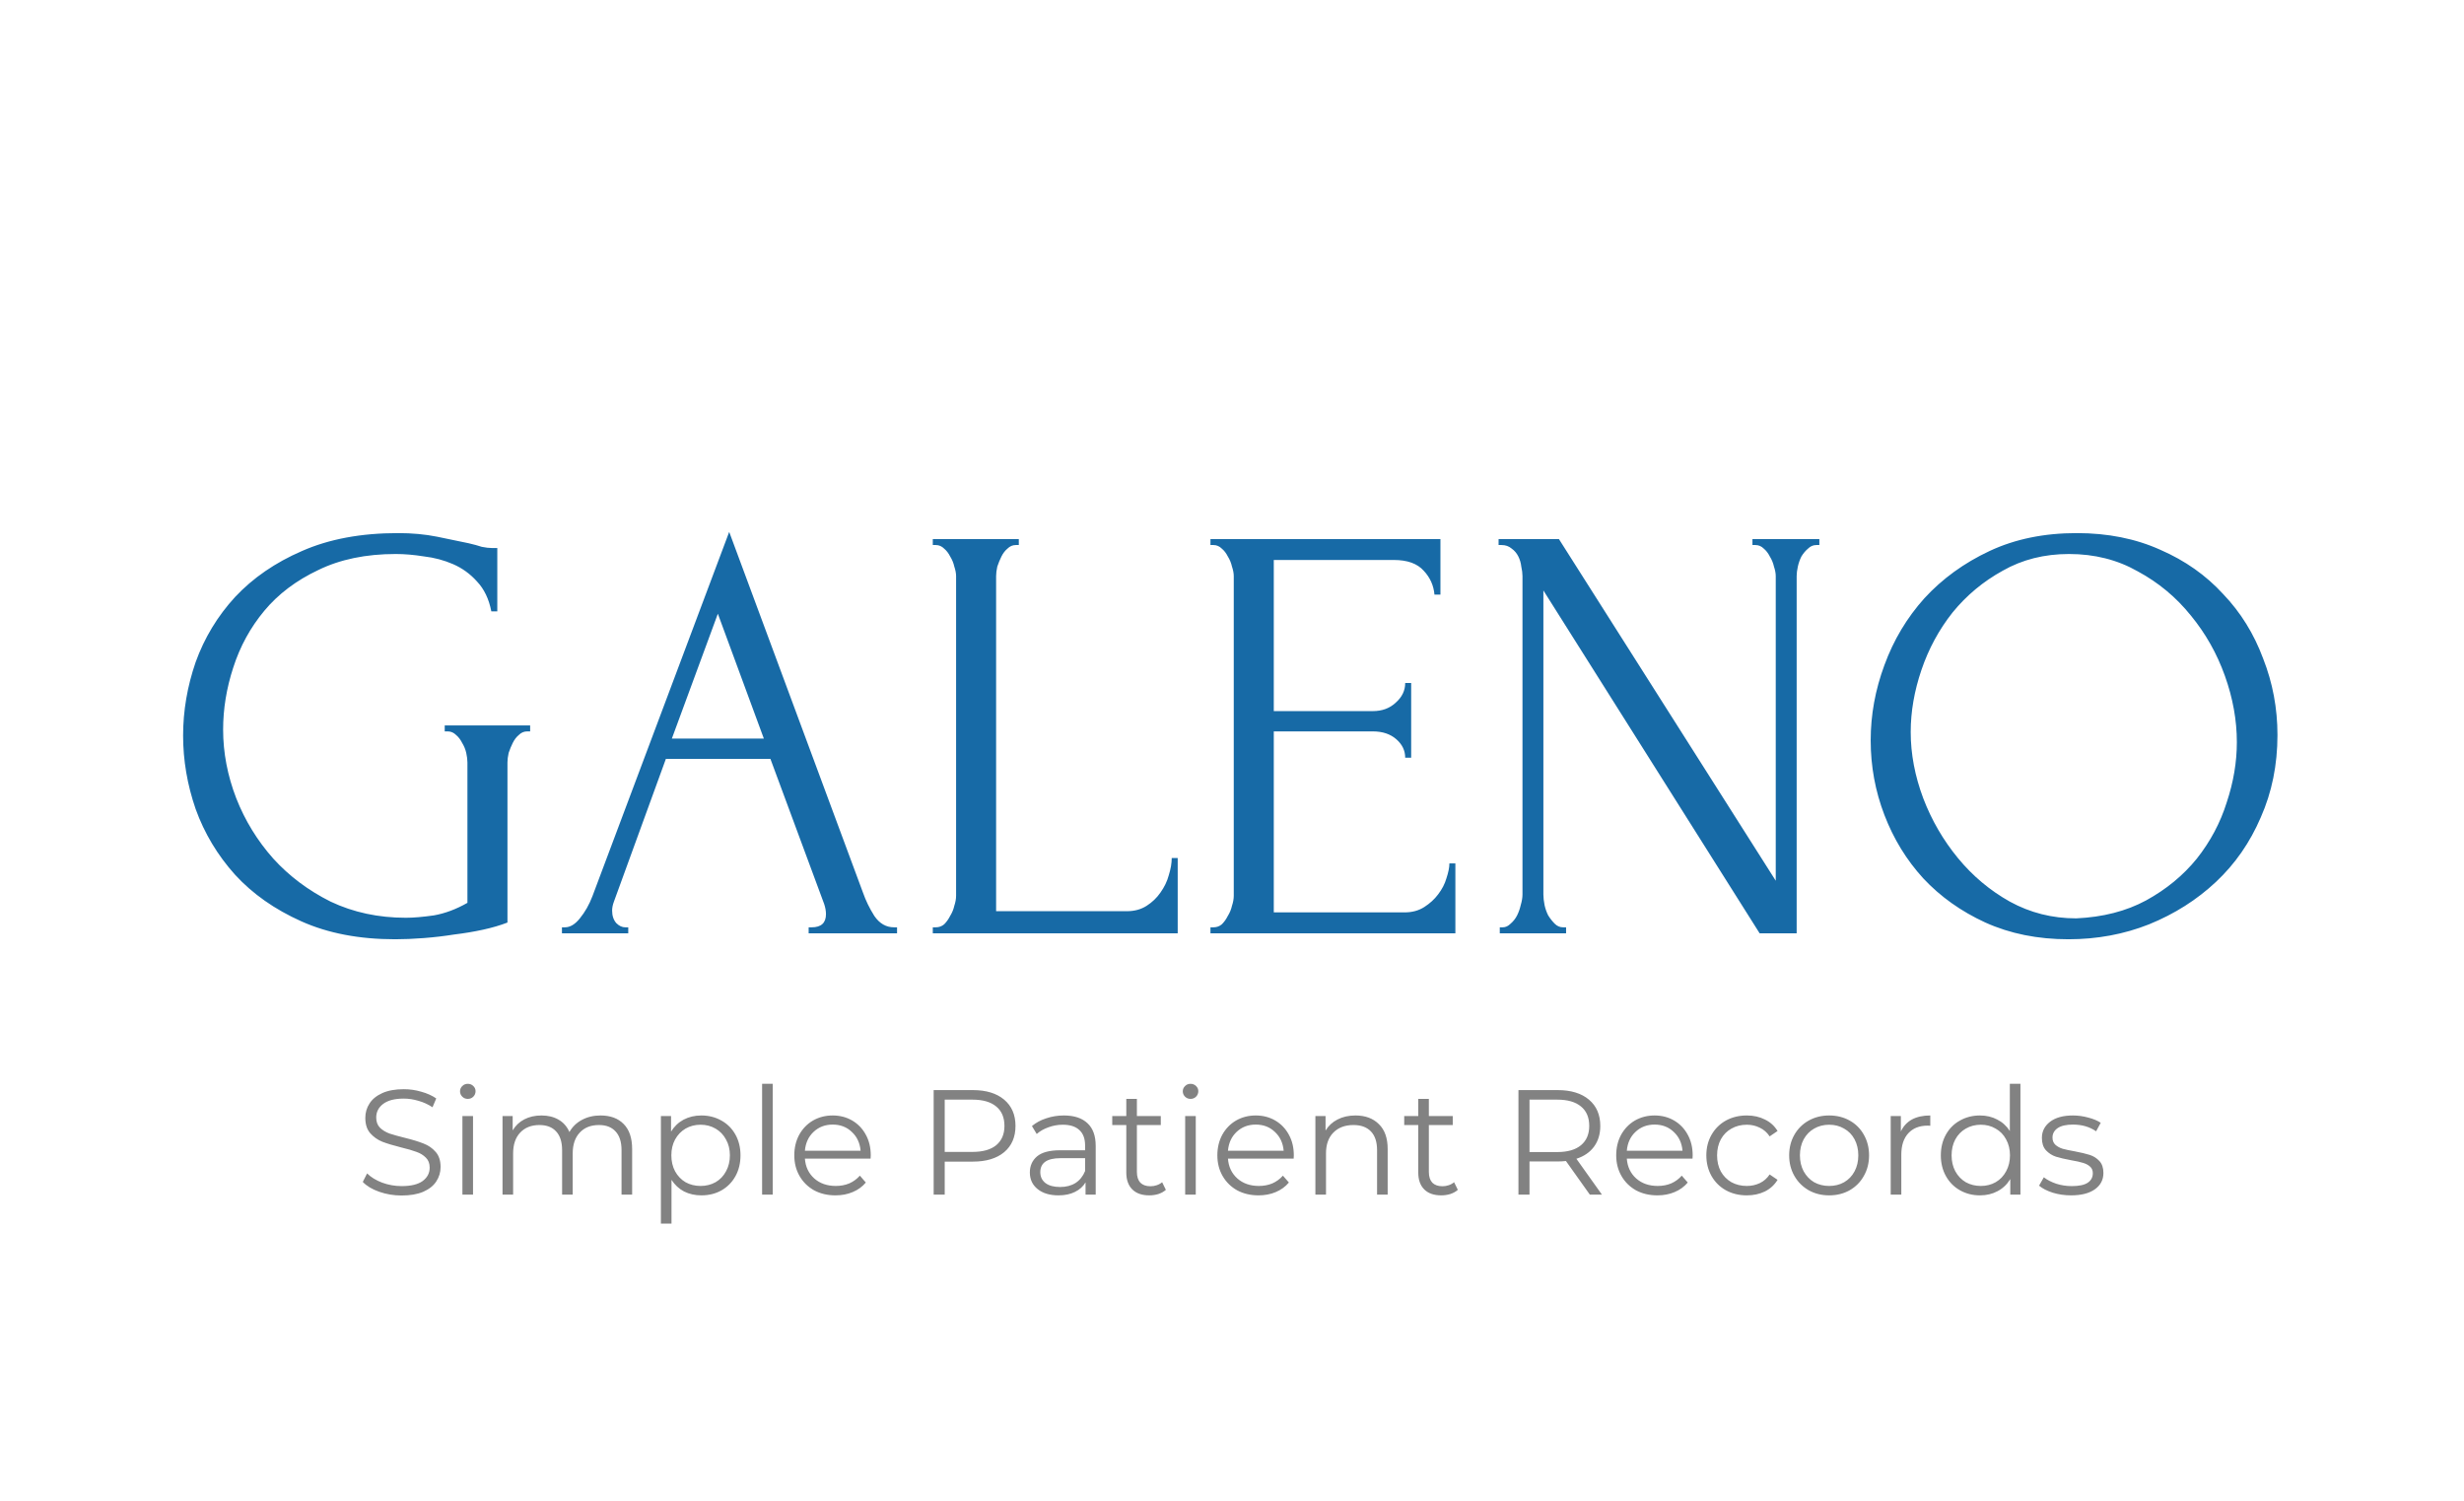
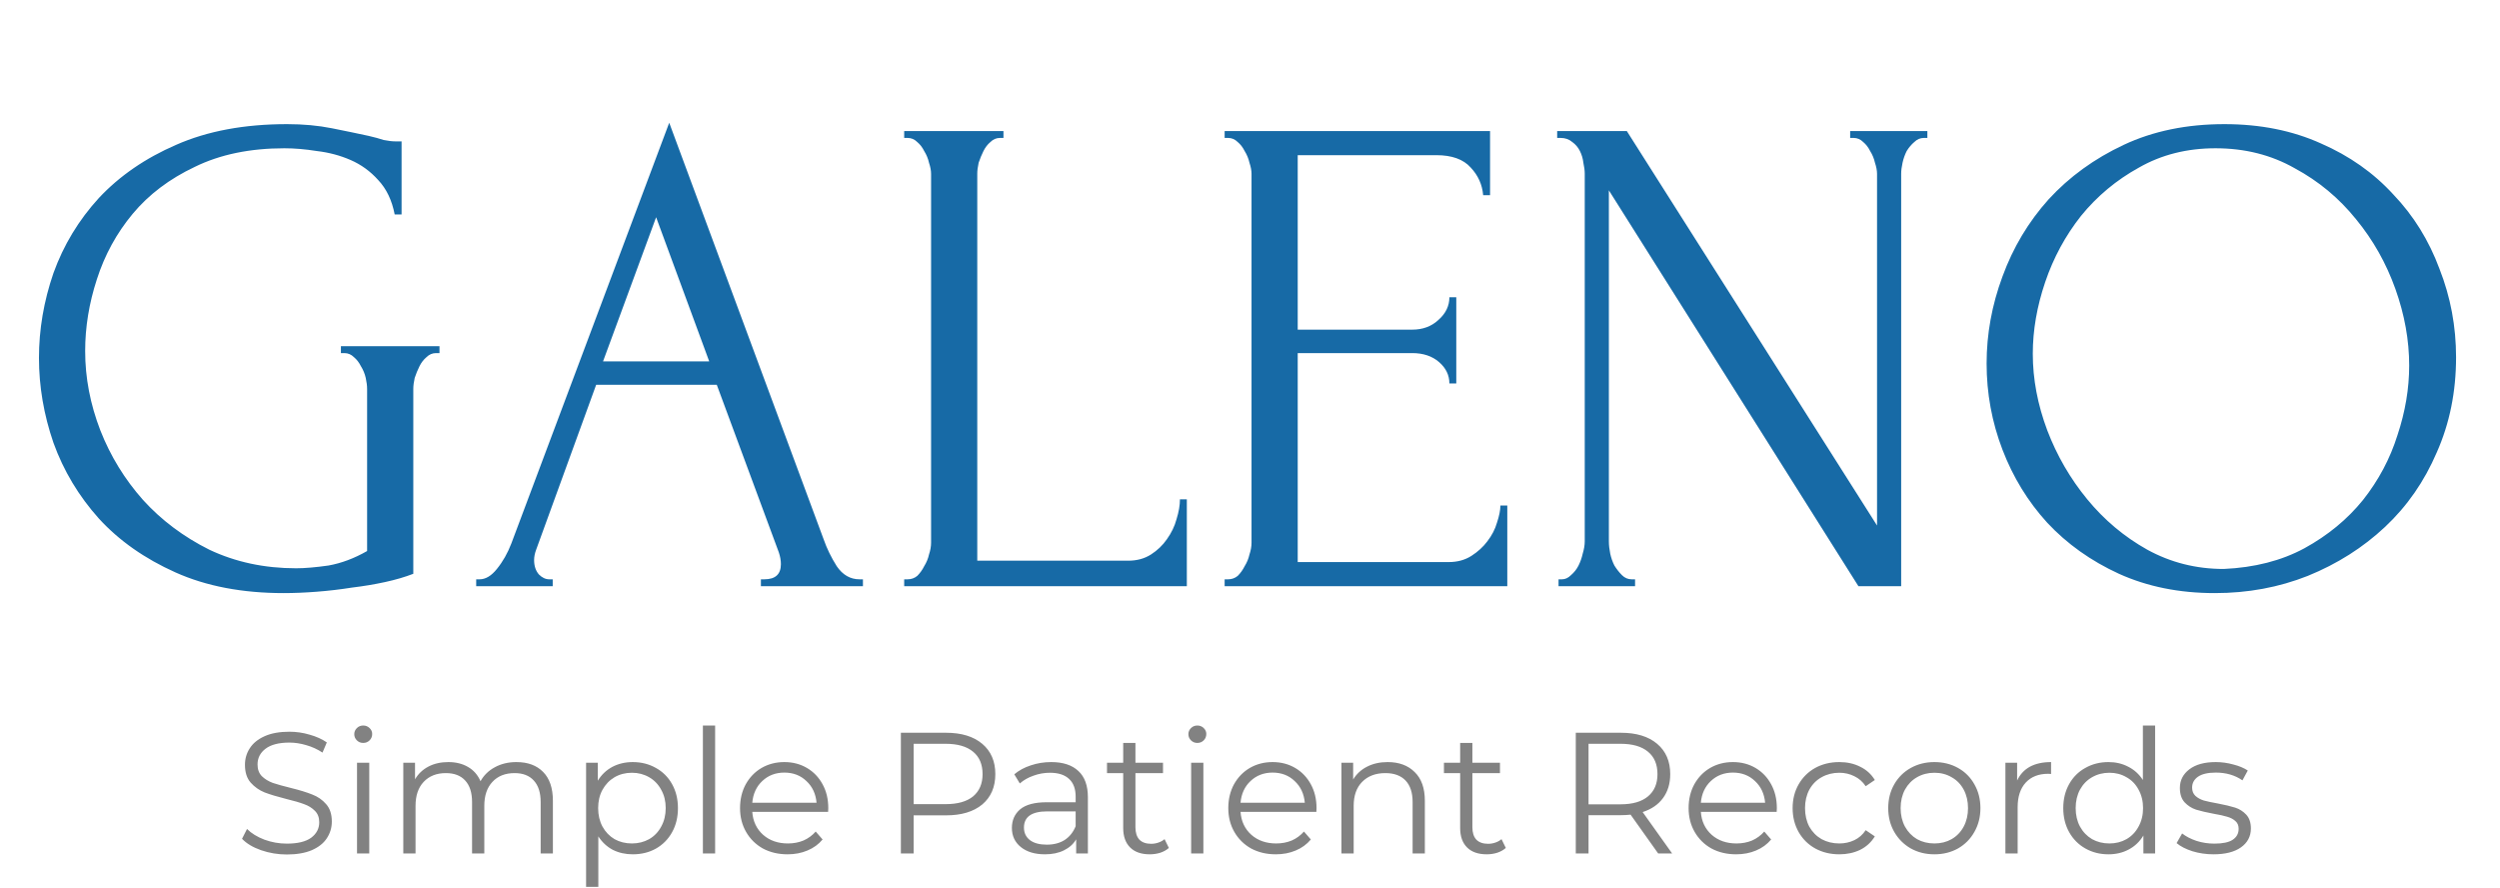
- <svg xmlns="http://www.w3.org/2000/svg" width="330" height="201" viewBox="0 0 330 201" fill="none">
-   <path d="M59.562 97.16H71.002V97.96H70.603C70.176 97.96 69.802 98.12 69.483 98.44C69.162 98.707 68.896 99.053 68.683 99.48C68.469 99.907 68.282 100.36 68.123 100.84C68.016 101.32 67.963 101.747 67.963 102.12L67.963 123.56C67.002 123.933 65.909 124.253 64.683 124.52C63.456 124.787 62.176 125 60.843 125.16C59.509 125.373 58.149 125.533 56.763 125.64C55.376 125.747 54.096 125.8 52.922 125.8C48.123 125.8 43.936 125 40.362 123.4C36.789 121.8 33.829 119.72 31.483 117.16C29.136 114.547 27.376 111.613 26.203 108.36C25.082 105.107 24.523 101.827 24.523 98.52C24.523 95.213 25.082 91.933 26.203 88.68C27.376 85.427 29.136 82.52 31.483 79.96C33.883 77.4 36.869 75.347 40.443 73.8C44.069 72.2 48.362 71.4 53.322 71.4C55.189 71.4 56.922 71.56 58.523 71.88C60.123 72.2 61.536 72.493 62.763 72.76C63.456 72.92 64.043 73.08 64.522 73.24C65.056 73.347 65.509 73.4 65.882 73.4H66.603V81.88H65.802C65.483 80.227 64.843 78.893 63.883 77.88C62.976 76.867 61.909 76.093 60.682 75.56C59.456 75.027 58.149 74.68 56.763 74.52C55.429 74.307 54.176 74.2 53.002 74.2C49.002 74.2 45.536 74.92 42.602 76.36C39.669 77.747 37.269 79.56 35.403 81.8C33.536 84.04 32.149 86.573 31.242 89.4C30.336 92.173 29.883 94.947 29.883 97.72C29.883 100.813 30.469 103.88 31.642 106.92C32.816 109.907 34.469 112.6 36.602 115C38.736 117.347 41.296 119.267 44.282 120.76C47.322 122.2 50.682 122.92 54.362 122.92C55.376 122.92 56.629 122.813 58.123 122.6C59.616 122.333 61.109 121.773 62.602 120.92V102.12C62.602 101.747 62.549 101.32 62.443 100.84C62.336 100.36 62.149 99.907 61.883 99.48C61.669 99.053 61.403 98.707 61.083 98.44C60.763 98.12 60.389 97.96 59.962 97.96H59.562V97.16ZM108.301 124.2H108.701C109.981 124.2 110.621 123.613 110.621 122.44C110.621 122.013 110.541 121.56 110.381 121.08L103.181 101.64H89.181L82.221 120.76C82.061 121.187 81.981 121.587 81.981 121.96C81.981 122.653 82.167 123.213 82.541 123.64C82.914 124.013 83.314 124.2 83.741 124.2H84.141V125H75.261V124.2H75.661C76.354 124.2 77.021 123.8 77.661 123C78.354 122.147 78.914 121.16 79.341 120.04L97.661 71.24L115.581 119.56C115.954 120.627 116.461 121.667 117.101 122.68C117.794 123.693 118.674 124.2 119.741 124.2H120.141V125L108.301 125V124.2ZM89.981 98.92H102.301L96.141 82.2L89.981 98.92ZM124.928 124.2H125.328C125.755 124.2 126.128 124.067 126.448 123.8C126.768 123.48 127.035 123.107 127.248 122.68C127.515 122.253 127.701 121.8 127.808 121.32C127.968 120.84 128.048 120.387 128.048 119.96V77.16C128.048 76.787 127.968 76.36 127.808 75.88C127.701 75.4 127.515 74.947 127.248 74.52C127.035 74.093 126.768 73.747 126.448 73.48C126.128 73.16 125.755 73 125.328 73H124.928V72.2H136.448V73H136.048C135.621 73 135.248 73.16 134.928 73.48C134.608 73.747 134.341 74.093 134.128 74.52C133.915 74.947 133.728 75.4 133.568 75.88C133.461 76.36 133.408 76.787 133.408 77.16V122.04H150.928C151.941 122.04 152.821 121.8 153.568 121.32C154.315 120.84 154.928 120.253 155.408 119.56C155.941 118.813 156.315 118.04 156.528 117.24C156.795 116.387 156.928 115.613 156.928 114.92H157.728V125H124.928V124.2ZM162.116 124.2H162.516C162.942 124.2 163.316 124.067 163.636 123.8C163.956 123.48 164.222 123.107 164.436 122.68C164.702 122.253 164.889 121.8 164.996 121.32C165.156 120.84 165.236 120.387 165.236 119.96V77.16C165.236 76.787 165.156 76.36 164.996 75.88C164.889 75.4 164.702 74.947 164.436 74.52C164.222 74.093 163.956 73.747 163.636 73.48C163.316 73.16 162.942 73 162.516 73H162.116V72.2H192.916V79.64H192.116C192.009 78.413 191.529 77.347 190.676 76.44C189.822 75.48 188.489 75 186.676 75H170.596V95.24H183.876C185.102 95.24 186.116 94.867 186.916 94.12C187.769 93.373 188.196 92.493 188.196 91.48H188.996V101.48H188.196C188.196 100.52 187.796 99.693 186.996 99C186.196 98.307 185.156 97.96 183.876 97.96H170.596V122.2H188.116C189.129 122.2 190.009 121.96 190.756 121.48C191.502 121 192.116 120.44 192.596 119.8C193.129 119.107 193.502 118.387 193.716 117.64C193.982 116.84 194.116 116.173 194.116 115.64H194.916V125H162.116V124.2ZM209.344 124.2H209.744V125H200.864V124.2H201.264C201.637 124.2 201.984 124.04 202.304 123.72C202.677 123.4 202.97 123.027 203.184 122.6C203.397 122.173 203.557 121.72 203.664 121.24C203.824 120.707 203.904 120.227 203.904 119.8V77.16C203.904 76.787 203.85 76.36 203.744 75.88C203.69 75.4 203.557 74.947 203.344 74.52C203.13 74.093 202.837 73.747 202.464 73.48C202.09 73.16 201.637 73 201.104 73H200.704V72.2H208.784L237.824 117.96V77.16C237.824 76.787 237.744 76.36 237.584 75.88C237.477 75.4 237.29 74.947 237.024 74.52C236.81 74.093 236.544 73.747 236.224 73.48C235.904 73.16 235.53 73 235.104 73H234.704V72.2H243.664V73H243.264C242.837 73 242.464 73.16 242.144 73.48C241.824 73.747 241.53 74.093 241.264 74.52C241.05 74.947 240.89 75.4 240.784 75.88C240.677 76.36 240.624 76.787 240.624 77.16V125H235.664L206.704 79.08V119.8C206.704 120.227 206.757 120.707 206.864 121.24C206.97 121.72 207.13 122.173 207.344 122.6C207.61 123.027 207.904 123.4 208.224 123.72C208.544 124.04 208.917 124.2 209.344 124.2ZM278.138 71.4C282.298 71.4 286.031 72.147 289.338 73.64C292.645 75.08 295.445 77.053 297.738 79.56C300.085 82.013 301.871 84.893 303.098 88.2C304.378 91.453 305.018 94.867 305.018 98.44C305.018 102.44 304.271 106.12 302.778 109.48C301.338 112.84 299.338 115.72 296.778 118.12C294.218 120.52 291.231 122.413 287.818 123.8C284.458 125.133 280.858 125.8 277.018 125.8C272.911 125.8 269.205 125.053 265.898 123.56C262.645 122.067 259.871 120.093 257.578 117.64C255.338 115.187 253.605 112.36 252.378 109.16C251.151 105.96 250.538 102.627 250.538 99.16C250.538 95.747 251.151 92.387 252.378 89.08C253.605 85.72 255.391 82.733 257.738 80.12C260.138 77.507 263.045 75.4 266.458 73.8C269.871 72.2 273.765 71.4 278.138 71.4ZM278.058 123C281.631 122.84 284.751 122.04 287.418 120.6C290.138 119.107 292.405 117.24 294.218 115C296.031 112.707 297.365 110.2 298.218 107.48C299.125 104.76 299.578 102.067 299.578 99.4C299.578 96.467 299.045 93.507 297.978 90.52C296.911 87.533 295.391 84.84 293.418 82.44C291.445 79.987 289.071 78.013 286.298 76.52C283.578 74.973 280.511 74.2 277.098 74.2C273.791 74.2 270.831 74.947 268.218 76.44C265.605 77.88 263.365 79.747 261.498 82.04C259.685 84.333 258.298 86.893 257.338 89.72C256.378 92.547 255.898 95.32 255.898 98.04C255.898 100.973 256.458 103.933 257.578 106.92C258.698 109.853 260.245 112.52 262.218 114.92C264.191 117.32 266.511 119.267 269.178 120.76C271.898 122.253 274.858 123 278.058 123Z" fill="#176AA6" />
-   <path d="M53.786 160.12C52.746 160.12 51.746 159.953 50.786 159.62C49.84 159.287 49.106 158.847 48.587 158.3L49.166 157.16C49.673 157.667 50.346 158.08 51.187 158.4C52.026 158.707 52.893 158.86 53.786 158.86C55.04 158.86 55.98 158.633 56.606 158.18C57.233 157.713 57.547 157.113 57.547 156.38C57.547 155.82 57.373 155.373 57.026 155.04C56.693 154.707 56.28 154.453 55.786 154.28C55.293 154.093 54.606 153.893 53.727 153.68C52.673 153.413 51.833 153.16 51.206 152.92C50.58 152.667 50.04 152.287 49.587 151.78C49.147 151.273 48.926 150.587 48.926 149.72C48.926 149.013 49.113 148.373 49.486 147.8C49.86 147.213 50.433 146.747 51.206 146.4C51.98 146.053 52.94 145.88 54.087 145.88C54.886 145.88 55.666 145.993 56.426 146.22C57.2 146.433 57.867 146.733 58.426 147.12L57.926 148.3C57.34 147.913 56.713 147.627 56.047 147.44C55.38 147.24 54.727 147.14 54.087 147.14C52.86 147.14 51.933 147.38 51.306 147.86C50.693 148.327 50.386 148.933 50.386 149.68C50.386 150.24 50.553 150.693 50.886 151.04C51.233 151.373 51.66 151.633 52.166 151.82C52.687 151.993 53.38 152.187 54.246 152.4C55.273 152.653 56.1 152.907 56.727 153.16C57.367 153.4 57.907 153.773 58.346 154.28C58.786 154.773 59.007 155.447 59.007 156.3C59.007 157.007 58.813 157.653 58.426 158.24C58.053 158.813 57.473 159.273 56.687 159.62C55.9 159.953 54.933 160.12 53.786 160.12ZM61.931 149.48H63.351V160H61.931V149.48ZM62.651 147.18C62.358 147.18 62.111 147.08 61.911 146.88C61.711 146.68 61.611 146.44 61.611 146.16C61.611 145.893 61.711 145.66 61.911 145.46C62.111 145.26 62.358 145.16 62.651 145.16C62.944 145.16 63.191 145.26 63.391 145.46C63.591 145.647 63.691 145.873 63.691 146.14C63.691 146.433 63.591 146.68 63.391 146.88C63.191 147.08 62.944 147.18 62.651 147.18ZM80.422 149.4C81.742 149.4 82.776 149.78 83.522 150.54C84.282 151.3 84.662 152.42 84.662 153.9V160H83.242V154.04C83.242 152.947 82.976 152.113 82.442 151.54C81.922 150.967 81.182 150.68 80.222 150.68C79.129 150.68 78.269 151.02 77.642 151.7C77.016 152.367 76.702 153.293 76.702 154.48V160H75.282V154.04C75.282 152.947 75.016 152.113 74.482 151.54C73.962 150.967 73.216 150.68 72.242 150.68C71.162 150.68 70.302 151.02 69.662 151.7C69.036 152.367 68.722 153.293 68.722 154.48V160H67.302V149.48H68.662V151.4C69.036 150.76 69.556 150.267 70.222 149.92C70.889 149.573 71.656 149.4 72.522 149.4C73.402 149.4 74.162 149.587 74.802 149.96C75.456 150.333 75.942 150.887 76.262 151.62C76.649 150.927 77.202 150.387 77.922 150C78.656 149.6 79.489 149.4 80.422 149.4ZM93.933 149.4C94.92 149.4 95.813 149.627 96.613 150.08C97.413 150.52 98.04 151.147 98.493 151.96C98.947 152.773 99.173 153.7 99.173 154.74C99.173 155.793 98.947 156.727 98.493 157.54C98.04 158.353 97.413 158.987 96.613 159.44C95.826 159.88 94.933 160.1 93.933 160.1C93.08 160.1 92.306 159.927 91.613 159.58C90.933 159.22 90.373 158.7 89.933 158.02V163.88H88.513V149.48H89.873V151.56C90.3 150.867 90.86 150.333 91.553 149.96C92.26 149.587 93.053 149.4 93.933 149.4ZM93.833 158.84C94.567 158.84 95.233 158.673 95.833 158.34C96.433 157.993 96.9 157.507 97.233 156.88C97.58 156.253 97.753 155.54 97.753 154.74C97.753 153.94 97.58 153.233 97.233 152.62C96.9 151.993 96.433 151.507 95.833 151.16C95.233 150.813 94.567 150.64 93.833 150.64C93.087 150.64 92.413 150.813 91.813 151.16C91.227 151.507 90.76 151.993 90.413 152.62C90.08 153.233 89.913 153.94 89.913 154.74C89.913 155.54 90.08 156.253 90.413 156.88C90.76 157.507 91.227 157.993 91.813 158.34C92.413 158.673 93.087 158.84 93.833 158.84ZM102.068 145.16H103.488V160H102.068V145.16ZM116.599 155.18H107.799C107.879 156.273 108.299 157.16 109.059 157.84C109.819 158.507 110.779 158.84 111.939 158.84C112.592 158.84 113.192 158.727 113.739 158.5C114.286 158.26 114.759 157.913 115.159 157.46L115.959 158.38C115.492 158.94 114.906 159.367 114.199 159.66C113.506 159.953 112.739 160.1 111.899 160.1C110.819 160.1 109.859 159.873 109.019 159.42C108.192 158.953 107.546 158.313 107.079 157.5C106.612 156.687 106.379 155.767 106.379 154.74C106.379 153.713 106.599 152.793 107.039 151.98C107.492 151.167 108.106 150.533 108.879 150.08C109.666 149.627 110.546 149.4 111.519 149.4C112.492 149.4 113.366 149.627 114.139 150.08C114.912 150.533 115.519 151.167 115.959 151.98C116.399 152.78 116.619 153.7 116.619 154.74L116.599 155.18ZM111.519 150.62C110.506 150.62 109.652 150.947 108.959 151.6C108.279 152.24 107.892 153.08 107.799 154.12H115.259C115.166 153.08 114.772 152.24 114.079 151.6C113.399 150.947 112.546 150.62 111.519 150.62ZM130.284 146C132.07 146 133.47 146.427 134.484 147.28C135.497 148.133 136.004 149.307 136.004 150.8C136.004 152.293 135.497 153.467 134.484 154.32C133.47 155.16 132.07 155.58 130.284 155.58H126.524V160H125.044V146H130.284ZM130.244 154.28C131.63 154.28 132.69 153.98 133.424 153.38C134.157 152.767 134.524 151.907 134.524 150.8C134.524 149.667 134.157 148.8 133.424 148.2C132.69 147.587 131.63 147.28 130.244 147.28H126.524V154.28H130.244ZM142.486 149.4C143.86 149.4 144.913 149.747 145.646 150.44C146.38 151.12 146.746 152.133 146.746 153.48V160H145.386V158.36C145.066 158.907 144.593 159.333 143.966 159.64C143.353 159.947 142.62 160.1 141.766 160.1C140.593 160.1 139.66 159.82 138.966 159.26C138.273 158.7 137.926 157.96 137.926 157.04C137.926 156.147 138.246 155.427 138.886 154.88C139.54 154.333 140.573 154.06 141.986 154.06H145.326V153.42C145.326 152.513 145.073 151.827 144.566 151.36C144.06 150.88 143.32 150.64 142.346 150.64C141.68 150.64 141.04 150.753 140.426 150.98C139.813 151.193 139.286 151.493 138.846 151.88L138.206 150.82C138.74 150.367 139.38 150.02 140.126 149.78C140.873 149.527 141.66 149.4 142.486 149.4ZM141.986 158.98C142.786 158.98 143.473 158.8 144.046 158.44C144.62 158.067 145.046 157.533 145.326 156.84V155.12H142.026C140.226 155.12 139.326 155.747 139.326 157C139.326 157.613 139.56 158.1 140.026 158.46C140.493 158.807 141.146 158.98 141.986 158.98ZM156.143 159.36C155.876 159.6 155.543 159.787 155.143 159.92C154.756 160.04 154.35 160.1 153.923 160.1C152.936 160.1 152.176 159.833 151.643 159.3C151.11 158.767 150.843 158.013 150.843 157.04V150.68H148.963V149.48H150.843V147.18H152.263V149.48H155.463V150.68H152.263V156.96C152.263 157.587 152.416 158.067 152.723 158.4C153.043 158.72 153.496 158.88 154.083 158.88C154.376 158.88 154.656 158.833 154.923 158.74C155.203 158.647 155.443 158.513 155.643 158.34L156.143 159.36ZM158.728 149.48H160.148V160H158.728V149.48ZM159.448 147.18C159.155 147.18 158.908 147.08 158.708 146.88C158.508 146.68 158.408 146.44 158.408 146.16C158.408 145.893 158.508 145.66 158.708 145.46C158.908 145.26 159.155 145.16 159.448 145.16C159.741 145.16 159.988 145.26 160.188 145.46C160.388 145.647 160.488 145.873 160.488 146.14C160.488 146.433 160.388 146.68 160.188 146.88C159.988 147.08 159.741 147.18 159.448 147.18ZM173.259 155.18H164.459C164.539 156.273 164.959 157.16 165.719 157.84C166.479 158.507 167.439 158.84 168.599 158.84C169.252 158.84 169.852 158.727 170.399 158.5C170.946 158.26 171.419 157.913 171.819 157.46L172.619 158.38C172.152 158.94 171.566 159.367 170.859 159.66C170.166 159.953 169.399 160.1 168.559 160.1C167.479 160.1 166.519 159.873 165.679 159.42C164.852 158.953 164.206 158.313 163.739 157.5C163.272 156.687 163.039 155.767 163.039 154.74C163.039 153.713 163.259 152.793 163.699 151.98C164.152 151.167 164.766 150.533 165.539 150.08C166.326 149.627 167.206 149.4 168.179 149.4C169.152 149.4 170.026 149.627 170.799 150.08C171.572 150.533 172.179 151.167 172.619 151.98C173.059 152.78 173.279 153.7 173.279 154.74L173.259 155.18ZM168.179 150.62C167.166 150.62 166.312 150.947 165.619 151.6C164.939 152.24 164.552 153.08 164.459 154.12H171.919C171.826 153.08 171.432 152.24 170.739 151.6C170.059 150.947 169.206 150.62 168.179 150.62ZM181.529 149.4C182.849 149.4 183.896 149.787 184.669 150.56C185.456 151.32 185.849 152.433 185.849 153.9V160H184.429V154.04C184.429 152.947 184.156 152.113 183.609 151.54C183.063 150.967 182.283 150.68 181.269 150.68C180.136 150.68 179.236 151.02 178.569 151.7C177.916 152.367 177.589 153.293 177.589 154.48V160H176.169V149.48H177.529V151.42C177.916 150.78 178.449 150.287 179.129 149.94C179.823 149.58 180.623 149.4 181.529 149.4ZM195.245 159.36C194.978 159.6 194.645 159.787 194.245 159.92C193.858 160.04 193.451 160.1 193.025 160.1C192.038 160.1 191.278 159.833 190.745 159.3C190.211 158.767 189.945 158.013 189.945 157.04V150.68H188.065V149.48H189.945V147.18H191.365V149.48H194.565V150.68H191.365V156.96C191.365 157.587 191.518 158.067 191.825 158.4C192.145 158.72 192.598 158.88 193.185 158.88C193.478 158.88 193.758 158.833 194.025 158.74C194.305 158.647 194.545 158.513 194.745 158.34L195.245 159.36ZM212.924 160L209.724 155.5C209.364 155.54 208.991 155.56 208.604 155.56H204.844V160H203.364V146H208.604C210.391 146 211.791 146.427 212.804 147.28C213.817 148.133 214.324 149.307 214.324 150.8C214.324 151.893 214.044 152.82 213.484 153.58C212.937 154.327 212.151 154.867 211.124 155.2L214.544 160H212.924ZM208.564 154.3C209.951 154.3 211.011 153.993 211.744 153.38C212.477 152.767 212.844 151.907 212.844 150.8C212.844 149.667 212.477 148.8 211.744 148.2C211.011 147.587 209.951 147.28 208.564 147.28H204.844V154.3H208.564ZM226.677 155.18H217.877C217.957 156.273 218.377 157.16 219.137 157.84C219.897 158.507 220.857 158.84 222.017 158.84C222.67 158.84 223.27 158.727 223.817 158.5C224.364 158.26 224.837 157.913 225.237 157.46L226.037 158.38C225.57 158.94 224.984 159.367 224.277 159.66C223.584 159.953 222.817 160.1 221.977 160.1C220.897 160.1 219.937 159.873 219.097 159.42C218.27 158.953 217.624 158.313 217.157 157.5C216.69 156.687 216.457 155.767 216.457 154.74C216.457 153.713 216.677 152.793 217.117 151.98C217.57 151.167 218.184 150.533 218.957 150.08C219.744 149.627 220.624 149.4 221.597 149.4C222.57 149.4 223.444 149.627 224.217 150.08C224.99 150.533 225.597 151.167 226.037 151.98C226.477 152.78 226.697 153.7 226.697 154.74L226.677 155.18ZM221.597 150.62C220.584 150.62 219.73 150.947 219.037 151.6C218.357 152.24 217.97 153.08 217.877 154.12H225.337C225.244 153.08 224.85 152.24 224.157 151.6C223.477 150.947 222.624 150.62 221.597 150.62ZM233.947 160.1C232.907 160.1 231.974 159.873 231.147 159.42C230.334 158.967 229.694 158.333 229.227 157.52C228.761 156.693 228.527 155.767 228.527 154.74C228.527 153.713 228.761 152.793 229.227 151.98C229.694 151.167 230.334 150.533 231.147 150.08C231.974 149.627 232.907 149.4 233.947 149.4C234.854 149.4 235.661 149.58 236.367 149.94C237.087 150.287 237.654 150.8 238.067 151.48L237.007 152.2C236.661 151.68 236.221 151.293 235.687 151.04C235.154 150.773 234.574 150.64 233.947 150.64C233.187 150.64 232.501 150.813 231.887 151.16C231.287 151.493 230.814 151.973 230.467 152.6C230.134 153.227 229.967 153.94 229.967 154.74C229.967 155.553 230.134 156.273 230.467 156.9C230.814 157.513 231.287 157.993 231.887 158.34C232.501 158.673 233.187 158.84 233.947 158.84C234.574 158.84 235.154 158.713 235.687 158.46C236.221 158.207 236.661 157.82 237.007 157.3L238.067 158.02C237.654 158.7 237.087 159.22 236.367 159.58C235.647 159.927 234.841 160.1 233.947 160.1ZM244.981 160.1C243.968 160.1 243.055 159.873 242.241 159.42C241.428 158.953 240.788 158.313 240.321 157.5C239.855 156.687 239.621 155.767 239.621 154.74C239.621 153.713 239.855 152.793 240.321 151.98C240.788 151.167 241.428 150.533 242.241 150.08C243.055 149.627 243.968 149.4 244.981 149.4C245.995 149.4 246.908 149.627 247.721 150.08C248.535 150.533 249.168 151.167 249.621 151.98C250.088 152.793 250.321 153.713 250.321 154.74C250.321 155.767 250.088 156.687 249.621 157.5C249.168 158.313 248.535 158.953 247.721 159.42C246.908 159.873 245.995 160.1 244.981 160.1ZM244.981 158.84C245.728 158.84 246.395 158.673 246.981 158.34C247.581 157.993 248.048 157.507 248.381 156.88C248.715 156.253 248.881 155.54 248.881 154.74C248.881 153.94 248.715 153.227 248.381 152.6C248.048 151.973 247.581 151.493 246.981 151.16C246.395 150.813 245.728 150.64 244.981 150.64C244.235 150.64 243.561 150.813 242.961 151.16C242.375 151.493 241.908 151.973 241.561 152.6C241.228 153.227 241.061 153.94 241.061 154.74C241.061 155.54 241.228 156.253 241.561 156.88C241.908 157.507 242.375 157.993 242.961 158.34C243.561 158.673 244.235 158.84 244.981 158.84ZM254.58 151.54C254.914 150.833 255.407 150.3 256.06 149.94C256.727 149.58 257.547 149.4 258.52 149.4V150.78L258.18 150.76C257.074 150.76 256.207 151.1 255.58 151.78C254.954 152.46 254.64 153.413 254.64 154.64V160H253.22V149.48H254.58V151.54ZM270.594 145.16V160H269.234V157.92C268.807 158.627 268.24 159.167 267.534 159.54C266.84 159.913 266.054 160.1 265.174 160.1C264.187 160.1 263.294 159.873 262.494 159.42C261.694 158.967 261.067 158.333 260.614 157.52C260.16 156.707 259.934 155.78 259.934 154.74C259.934 153.7 260.16 152.773 260.614 151.96C261.067 151.147 261.694 150.52 262.494 150.08C263.294 149.627 264.187 149.4 265.174 149.4C266.027 149.4 266.794 149.58 267.474 149.94C268.167 150.287 268.734 150.8 269.174 151.48V145.16H270.594ZM265.294 158.84C266.027 158.84 266.687 158.673 267.274 158.34C267.874 157.993 268.34 157.507 268.674 156.88C269.02 156.253 269.194 155.54 269.194 154.74C269.194 153.94 269.02 153.227 268.674 152.6C268.34 151.973 267.874 151.493 267.274 151.16C266.687 150.813 266.027 150.64 265.294 150.64C264.547 150.64 263.874 150.813 263.274 151.16C262.687 151.493 262.22 151.973 261.874 152.6C261.54 153.227 261.374 153.94 261.374 154.74C261.374 155.54 261.54 156.253 261.874 156.88C262.22 157.507 262.687 157.993 263.274 158.34C263.874 158.673 264.547 158.84 265.294 158.84ZM277.368 160.1C276.515 160.1 275.695 159.98 274.908 159.74C274.135 159.487 273.528 159.173 273.088 158.8L273.728 157.68C274.168 158.027 274.722 158.313 275.388 158.54C276.055 158.753 276.748 158.86 277.468 158.86C278.428 158.86 279.135 158.713 279.588 158.42C280.055 158.113 280.288 157.687 280.288 157.14C280.288 156.753 280.162 156.453 279.908 156.24C279.655 156.013 279.335 155.847 278.948 155.74C278.562 155.62 278.048 155.507 277.408 155.4C276.555 155.24 275.868 155.08 275.348 154.92C274.828 154.747 274.382 154.46 274.008 154.06C273.648 153.66 273.468 153.107 273.468 152.4C273.468 151.52 273.835 150.8 274.568 150.24C275.302 149.68 276.322 149.4 277.628 149.4C278.308 149.4 278.988 149.493 279.668 149.68C280.348 149.853 280.908 150.087 281.348 150.38L280.728 151.52C279.862 150.92 278.828 150.62 277.628 150.62C276.722 150.62 276.035 150.78 275.568 151.1C275.115 151.42 274.888 151.84 274.888 152.36C274.888 152.76 275.015 153.08 275.268 153.32C275.535 153.56 275.862 153.74 276.248 153.86C276.635 153.967 277.168 154.08 277.848 154.2C278.688 154.36 279.362 154.52 279.868 154.68C280.375 154.84 280.808 155.113 281.168 155.5C281.528 155.887 281.708 156.42 281.708 157.1C281.708 158.02 281.322 158.753 280.548 159.3C279.788 159.833 278.728 160.1 277.368 160.1Z" fill="#828282" />
+ <svg xmlns="http://www.w3.org/2000/svg" width="290" height="103" viewBox="0 0 290 103" fill="none">
+   <path d="M39.562 40.16H51.002V40.96H50.602C50.176 40.96 49.803 41.12 49.483 41.44C49.163 41.707 48.896 42.053 48.682 42.48C48.469 42.907 48.282 43.36 48.123 43.84C48.016 44.32 47.962 44.747 47.962 45.12L47.962 66.56C47.002 66.933 45.909 67.253 44.682 67.52C43.456 67.787 42.176 68 40.843 68.16C39.509 68.373 38.149 68.533 36.763 68.64C35.376 68.747 34.096 68.8 32.922 68.8C28.122 68.8 23.936 68 20.363 66.4C16.789 64.8 13.829 62.72 11.482 60.16C9.136 57.547 7.376 54.613 6.202 51.36C5.082 48.107 4.522 44.827 4.522 41.52C4.522 38.213 5.082 34.933 6.202 31.68C7.376 28.427 9.136 25.52 11.482 22.96C13.883 20.4 16.869 18.347 20.442 16.8C24.069 15.2 28.363 14.4 33.322 14.4C35.189 14.4 36.922 14.56 38.523 14.88C40.123 15.2 41.536 15.493 42.763 15.76C43.456 15.92 44.042 16.08 44.523 16.24C45.056 16.347 45.509 16.4 45.883 16.4H46.602V24.88H45.803C45.483 23.227 44.843 21.893 43.883 20.88C42.976 19.867 41.909 19.093 40.682 18.56C39.456 18.027 38.149 17.68 36.763 17.52C35.429 17.307 34.176 17.2 33.002 17.2C29.003 17.2 25.536 17.92 22.602 19.36C19.669 20.747 17.269 22.56 15.402 24.8C13.536 27.04 12.149 29.573 11.242 32.4C10.336 35.173 9.883 37.947 9.883 40.72C9.883 43.813 10.469 46.88 11.643 49.92C12.816 52.907 14.469 55.6 16.602 58C18.736 60.347 21.296 62.267 24.282 63.76C27.323 65.2 30.683 65.92 34.362 65.92C35.376 65.92 36.629 65.813 38.123 65.6C39.616 65.333 41.109 64.773 42.602 63.92L42.602 45.12C42.602 44.747 42.549 44.32 42.443 43.84C42.336 43.36 42.149 42.907 41.883 42.48C41.669 42.053 41.403 41.707 41.083 41.44C40.763 41.12 40.389 40.96 39.962 40.96H39.562V40.16ZM88.301 67.2H88.701C89.981 67.2 90.621 66.613 90.621 65.44C90.621 65.013 90.541 64.56 90.381 64.08L83.181 44.64H69.181L62.221 63.76C62.061 64.187 61.981 64.587 61.981 64.96C61.981 65.653 62.167 66.213 62.541 66.64C62.914 67.013 63.314 67.2 63.741 67.2H64.141V68H55.261V67.2H55.661C56.354 67.2 57.021 66.8 57.661 66C58.354 65.147 58.914 64.16 59.341 63.04L77.661 14.24L95.581 62.56C95.954 63.627 96.461 64.667 97.101 65.68C97.794 66.693 98.674 67.2 99.741 67.2H100.141V68H88.301V67.2ZM69.981 41.92H82.301L76.141 25.2L69.981 41.92ZM104.928 67.2H105.328C105.755 67.2 106.128 67.067 106.448 66.8C106.768 66.48 107.035 66.107 107.248 65.68C107.515 65.253 107.701 64.8 107.808 64.32C107.968 63.84 108.048 63.387 108.048 62.96V20.16C108.048 19.787 107.968 19.36 107.808 18.88C107.701 18.4 107.515 17.947 107.248 17.52C107.035 17.093 106.768 16.747 106.448 16.48C106.128 16.16 105.755 16 105.328 16H104.928V15.2H116.448V16H116.048C115.621 16 115.248 16.16 114.928 16.48C114.608 16.747 114.341 17.093 114.128 17.52C113.915 17.947 113.728 18.4 113.568 18.88C113.461 19.36 113.408 19.787 113.408 20.16V65.04L130.928 65.04C131.941 65.04 132.821 64.8 133.568 64.32C134.315 63.84 134.928 63.253 135.408 62.56C135.941 61.813 136.315 61.04 136.528 60.24C136.795 59.387 136.928 58.613 136.928 57.92H137.728V68L104.928 68V67.2ZM142.116 67.2H142.516C142.942 67.2 143.316 67.067 143.636 66.8C143.956 66.48 144.222 66.107 144.436 65.68C144.702 65.253 144.889 64.8 144.996 64.32C145.156 63.84 145.236 63.387 145.236 62.96V20.16C145.236 19.787 145.156 19.36 144.996 18.88C144.889 18.4 144.702 17.947 144.436 17.52C144.222 17.093 143.956 16.747 143.636 16.48C143.316 16.16 142.942 16 142.516 16H142.116V15.2L172.916 15.2V22.64H172.116C172.009 21.413 171.529 20.347 170.676 19.44C169.822 18.48 168.489 18 166.676 18H150.596V38.24H163.876C165.102 38.24 166.116 37.867 166.916 37.12C167.769 36.373 168.196 35.493 168.196 34.48H168.996V44.48H168.196C168.196 43.52 167.796 42.693 166.996 42C166.196 41.307 165.156 40.96 163.876 40.96H150.596V65.2H168.116C169.129 65.2 170.009 64.96 170.756 64.48C171.502 64 172.116 63.44 172.596 62.8C173.129 62.107 173.502 61.387 173.716 60.64C173.982 59.84 174.116 59.173 174.116 58.64H174.916V68H142.116V67.2ZM189.344 67.2H189.744V68H180.864V67.2H181.264C181.637 67.2 181.984 67.04 182.304 66.72C182.677 66.4 182.97 66.027 183.184 65.6C183.397 65.173 183.557 64.72 183.664 64.24C183.824 63.707 183.904 63.227 183.904 62.8V20.16C183.904 19.787 183.85 19.36 183.744 18.88C183.69 18.4 183.557 17.947 183.344 17.52C183.13 17.093 182.837 16.747 182.464 16.48C182.09 16.16 181.637 16 181.104 16H180.704V15.2L188.784 15.2L217.824 60.96V20.16C217.824 19.787 217.744 19.36 217.584 18.88C217.477 18.4 217.29 17.947 217.024 17.52C216.81 17.093 216.544 16.747 216.224 16.48C215.904 16.16 215.53 16 215.104 16H214.704V15.2L223.664 15.2V16H223.264C222.837 16 222.464 16.16 222.144 16.48C221.824 16.747 221.53 17.093 221.264 17.52C221.05 17.947 220.89 18.4 220.784 18.88C220.677 19.36 220.624 19.787 220.624 20.16V68H215.664L186.704 22.08V62.8C186.704 63.227 186.757 63.707 186.864 64.24C186.97 64.72 187.13 65.173 187.344 65.6C187.61 66.027 187.904 66.4 188.224 66.72C188.544 67.04 188.917 67.2 189.344 67.2ZM258.138 14.4C262.298 14.4 266.031 15.147 269.338 16.64C272.645 18.08 275.445 20.053 277.738 22.56C280.085 25.013 281.871 27.893 283.098 31.2C284.378 34.453 285.018 37.867 285.018 41.44C285.018 45.44 284.271 49.12 282.778 52.48C281.338 55.84 279.338 58.72 276.778 61.12C274.218 63.52 271.231 65.413 267.818 66.8C264.458 68.133 260.858 68.8 257.018 68.8C252.911 68.8 249.205 68.053 245.898 66.56C242.645 65.067 239.871 63.093 237.578 60.64C235.338 58.187 233.605 55.36 232.378 52.16C231.151 48.96 230.538 45.627 230.538 42.16C230.538 38.747 231.151 35.387 232.378 32.08C233.605 28.72 235.391 25.733 237.738 23.12C240.138 20.507 243.045 18.4 246.458 16.8C249.871 15.2 253.765 14.4 258.138 14.4ZM258.058 66C261.631 65.84 264.751 65.04 267.418 63.6C270.138 62.107 272.405 60.24 274.218 58C276.031 55.707 277.365 53.2 278.218 50.48C279.125 47.76 279.578 45.067 279.578 42.4C279.578 39.467 279.045 36.507 277.978 33.52C276.911 30.533 275.391 27.84 273.418 25.44C271.445 22.987 269.071 21.013 266.298 19.52C263.578 17.973 260.511 17.2 257.098 17.2C253.791 17.2 250.831 17.947 248.218 19.44C245.605 20.88 243.365 22.747 241.498 25.04C239.685 27.333 238.298 29.893 237.338 32.72C236.378 35.547 235.898 38.32 235.898 41.04C235.898 43.973 236.458 46.933 237.578 49.92C238.698 52.853 240.245 55.52 242.218 57.92C244.191 60.32 246.511 62.267 249.178 63.76C251.898 65.253 254.858 66 258.058 66Z" fill="#176AA6" />
+   <path d="M33.286 99.12C32.246 99.12 31.247 98.953 30.287 98.62C29.34 98.287 28.607 97.847 28.087 97.3L28.666 96.16C29.173 96.667 29.846 97.08 30.686 97.4C31.526 97.707 32.393 97.86 33.286 97.86C34.54 97.86 35.48 97.633 36.106 97.18C36.733 96.713 37.047 96.113 37.047 95.38C37.047 94.82 36.873 94.373 36.526 94.04C36.193 93.707 35.78 93.453 35.286 93.28C34.793 93.093 34.106 92.893 33.227 92.68C32.173 92.413 31.333 92.16 30.706 91.92C30.08 91.667 29.54 91.287 29.087 90.78C28.646 90.273 28.427 89.587 28.427 88.72C28.427 88.013 28.613 87.373 28.986 86.8C29.36 86.213 29.933 85.747 30.706 85.4C31.48 85.053 32.44 84.88 33.587 84.88C34.386 84.88 35.166 84.993 35.926 85.22C36.7 85.433 37.367 85.733 37.926 86.12L37.426 87.3C36.84 86.913 36.213 86.627 35.547 86.44C34.88 86.24 34.227 86.14 33.587 86.14C32.36 86.14 31.433 86.38 30.806 86.86C30.193 87.327 29.887 87.933 29.887 88.68C29.887 89.24 30.053 89.693 30.387 90.04C30.733 90.373 31.16 90.633 31.666 90.82C32.187 90.993 32.88 91.187 33.746 91.4C34.773 91.653 35.6 91.907 36.227 92.16C36.867 92.4 37.407 92.773 37.846 93.28C38.286 93.773 38.507 94.447 38.507 95.3C38.507 96.007 38.313 96.653 37.926 97.24C37.553 97.813 36.973 98.273 36.187 98.62C35.4 98.953 34.433 99.12 33.286 99.12ZM41.431 88.48H42.851V99H41.431V88.48ZM42.151 86.18C41.858 86.18 41.611 86.08 41.411 85.88C41.211 85.68 41.111 85.44 41.111 85.16C41.111 84.893 41.211 84.66 41.411 84.46C41.611 84.26 41.858 84.16 42.151 84.16C42.444 84.16 42.691 84.26 42.891 84.46C43.091 84.647 43.191 84.873 43.191 85.14C43.191 85.433 43.091 85.68 42.891 85.88C42.691 86.08 42.444 86.18 42.151 86.18ZM59.922 88.4C61.242 88.4 62.276 88.78 63.022 89.54C63.782 90.3 64.162 91.42 64.162 92.9V99H62.742V93.04C62.742 91.947 62.476 91.113 61.942 90.54C61.422 89.967 60.682 89.68 59.722 89.68C58.629 89.68 57.769 90.02 57.142 90.7C56.516 91.367 56.202 92.293 56.202 93.48V99H54.782V93.04C54.782 91.947 54.516 91.113 53.982 90.54C53.462 89.967 52.716 89.68 51.742 89.68C50.662 89.68 49.802 90.02 49.162 90.7C48.536 91.367 48.222 92.293 48.222 93.48V99H46.802V88.48H48.162V90.4C48.536 89.76 49.056 89.267 49.722 88.92C50.389 88.573 51.156 88.4 52.022 88.4C52.902 88.4 53.662 88.587 54.302 88.96C54.956 89.333 55.442 89.887 55.762 90.62C56.149 89.927 56.702 89.387 57.422 89C58.156 88.6 58.989 88.4 59.922 88.4ZM73.433 88.4C74.42 88.4 75.313 88.627 76.113 89.08C76.913 89.52 77.54 90.147 77.993 90.96C78.447 91.773 78.673 92.7 78.673 93.74C78.673 94.793 78.447 95.727 77.993 96.54C77.54 97.353 76.913 97.987 76.113 98.44C75.326 98.88 74.433 99.1 73.433 99.1C72.58 99.1 71.806 98.927 71.113 98.58C70.433 98.22 69.873 97.7 69.433 97.02V102.88H68.013V88.48H69.373V90.56C69.8 89.867 70.36 89.333 71.053 88.96C71.76 88.587 72.553 88.4 73.433 88.4ZM73.333 97.84C74.067 97.84 74.733 97.673 75.333 97.34C75.933 96.993 76.4 96.507 76.733 95.88C77.08 95.253 77.253 94.54 77.253 93.74C77.253 92.94 77.08 92.233 76.733 91.62C76.4 90.993 75.933 90.507 75.333 90.16C74.733 89.813 74.067 89.64 73.333 89.64C72.587 89.64 71.913 89.813 71.313 90.16C70.727 90.507 70.26 90.993 69.913 91.62C69.58 92.233 69.413 92.94 69.413 93.74C69.413 94.54 69.58 95.253 69.913 95.88C70.26 96.507 70.727 96.993 71.313 97.34C71.913 97.673 72.587 97.84 73.333 97.84ZM81.568 84.16H82.988V99H81.568V84.16ZM96.099 94.18H87.299C87.379 95.273 87.799 96.16 88.559 96.84C89.319 97.507 90.279 97.84 91.439 97.84C92.092 97.84 92.692 97.727 93.239 97.5C93.786 97.26 94.259 96.913 94.659 96.46L95.459 97.38C94.992 97.94 94.406 98.367 93.699 98.66C93.006 98.953 92.239 99.1 91.399 99.1C90.319 99.1 89.359 98.873 88.519 98.42C87.692 97.953 87.046 97.313 86.579 96.5C86.112 95.687 85.879 94.767 85.879 93.74C85.879 92.713 86.099 91.793 86.539 90.98C86.992 90.167 87.606 89.533 88.379 89.08C89.166 88.627 90.046 88.4 91.019 88.4C91.992 88.4 92.866 88.627 93.639 89.08C94.412 89.533 95.019 90.167 95.459 90.98C95.899 91.78 96.119 92.7 96.119 93.74L96.099 94.18ZM91.019 89.62C90.006 89.62 89.152 89.947 88.459 90.6C87.779 91.24 87.392 92.08 87.299 93.12H94.759C94.666 92.08 94.272 91.24 93.579 90.6C92.899 89.947 92.046 89.62 91.019 89.62ZM109.784 85C111.57 85 112.97 85.427 113.984 86.28C114.997 87.133 115.504 88.307 115.504 89.8C115.504 91.293 114.997 92.467 113.984 93.32C112.97 94.16 111.57 94.58 109.784 94.58H106.024V99H104.544V85H109.784ZM109.744 93.28C111.13 93.28 112.19 92.98 112.924 92.38C113.657 91.767 114.024 90.907 114.024 89.8C114.024 88.667 113.657 87.8 112.924 87.2C112.19 86.587 111.13 86.28 109.744 86.28H106.024V93.28H109.744ZM121.986 88.4C123.36 88.4 124.413 88.747 125.146 89.44C125.88 90.12 126.246 91.133 126.246 92.48V99H124.886V97.36C124.566 97.907 124.093 98.333 123.466 98.64C122.853 98.947 122.12 99.1 121.266 99.1C120.093 99.1 119.16 98.82 118.466 98.26C117.773 97.7 117.426 96.96 117.426 96.04C117.426 95.147 117.746 94.427 118.386 93.88C119.04 93.333 120.073 93.06 121.486 93.06H124.826V92.42C124.826 91.513 124.573 90.827 124.066 90.36C123.56 89.88 122.82 89.64 121.846 89.64C121.18 89.64 120.54 89.753 119.926 89.98C119.313 90.193 118.786 90.493 118.346 90.88L117.706 89.82C118.24 89.367 118.88 89.02 119.626 88.78C120.373 88.527 121.16 88.4 121.986 88.4ZM121.486 97.98C122.286 97.98 122.973 97.8 123.546 97.44C124.12 97.067 124.546 96.533 124.826 95.84V94.12H121.526C119.726 94.12 118.826 94.747 118.826 96C118.826 96.613 119.06 97.1 119.526 97.46C119.993 97.807 120.646 97.98 121.486 97.98ZM135.643 98.36C135.376 98.6 135.043 98.787 134.643 98.92C134.256 99.04 133.85 99.1 133.423 99.1C132.436 99.1 131.676 98.833 131.143 98.3C130.61 97.767 130.343 97.013 130.343 96.04V89.68H128.463V88.48H130.343V86.18H131.763V88.48H134.963V89.68H131.763V95.96C131.763 96.587 131.916 97.067 132.223 97.4C132.543 97.72 132.996 97.88 133.583 97.88C133.876 97.88 134.156 97.833 134.423 97.74C134.703 97.647 134.943 97.513 135.143 97.34L135.643 98.36ZM138.228 88.48H139.648V99H138.228V88.48ZM138.948 86.18C138.655 86.18 138.408 86.08 138.208 85.88C138.008 85.68 137.908 85.44 137.908 85.16C137.908 84.893 138.008 84.66 138.208 84.46C138.408 84.26 138.655 84.16 138.948 84.16C139.241 84.16 139.488 84.26 139.688 84.46C139.888 84.647 139.988 84.873 139.988 85.14C139.988 85.433 139.888 85.68 139.688 85.88C139.488 86.08 139.241 86.18 138.948 86.18ZM152.759 94.18H143.959C144.039 95.273 144.459 96.16 145.219 96.84C145.979 97.507 146.939 97.84 148.099 97.84C148.752 97.84 149.352 97.727 149.899 97.5C150.446 97.26 150.919 96.913 151.319 96.46L152.119 97.38C151.652 97.94 151.066 98.367 150.359 98.66C149.666 98.953 148.899 99.1 148.059 99.1C146.979 99.1 146.019 98.873 145.179 98.42C144.352 97.953 143.706 97.313 143.239 96.5C142.772 95.687 142.539 94.767 142.539 93.74C142.539 92.713 142.759 91.793 143.199 90.98C143.652 90.167 144.266 89.533 145.039 89.08C145.826 88.627 146.706 88.4 147.679 88.4C148.652 88.4 149.526 88.627 150.299 89.08C151.072 89.533 151.679 90.167 152.119 90.98C152.559 91.78 152.779 92.7 152.779 93.74L152.759 94.18ZM147.679 89.62C146.666 89.62 145.812 89.947 145.119 90.6C144.439 91.24 144.052 92.08 143.959 93.12H151.419C151.326 92.08 150.932 91.24 150.239 90.6C149.559 89.947 148.706 89.62 147.679 89.62ZM161.029 88.4C162.349 88.4 163.396 88.787 164.169 89.56C164.956 90.32 165.349 91.433 165.349 92.9V99H163.929V93.04C163.929 91.947 163.656 91.113 163.109 90.54C162.563 89.967 161.783 89.68 160.769 89.68C159.636 89.68 158.736 90.02 158.069 90.7C157.416 91.367 157.089 92.293 157.089 93.48V99H155.669V88.48H157.029V90.42C157.416 89.78 157.949 89.287 158.629 88.94C159.323 88.58 160.123 88.4 161.029 88.4ZM174.745 98.36C174.478 98.6 174.145 98.787 173.745 98.92C173.358 99.04 172.951 99.1 172.525 99.1C171.538 99.1 170.778 98.833 170.245 98.3C169.711 97.767 169.445 97.013 169.445 96.04V89.68H167.565V88.48H169.445V86.18H170.865V88.48H174.065V89.68H170.865V95.96C170.865 96.587 171.018 97.067 171.325 97.4C171.645 97.72 172.098 97.88 172.685 97.88C172.978 97.88 173.258 97.833 173.525 97.74C173.805 97.647 174.045 97.513 174.245 97.34L174.745 98.36ZM192.424 99L189.224 94.5C188.864 94.54 188.491 94.56 188.104 94.56H184.344V99H182.864V85H188.104C189.891 85 191.291 85.427 192.304 86.28C193.317 87.133 193.824 88.307 193.824 89.8C193.824 90.893 193.544 91.82 192.984 92.58C192.437 93.327 191.651 93.867 190.624 94.2L194.044 99H192.424ZM188.064 93.3C189.451 93.3 190.511 92.993 191.244 92.38C191.977 91.767 192.344 90.907 192.344 89.8C192.344 88.667 191.977 87.8 191.244 87.2C190.511 86.587 189.451 86.28 188.064 86.28H184.344V93.3H188.064ZM206.177 94.18H197.377C197.457 95.273 197.877 96.16 198.637 96.84C199.397 97.507 200.357 97.84 201.517 97.84C202.17 97.84 202.77 97.727 203.317 97.5C203.864 97.26 204.337 96.913 204.737 96.46L205.537 97.38C205.07 97.94 204.484 98.367 203.777 98.66C203.084 98.953 202.317 99.1 201.477 99.1C200.397 99.1 199.437 98.873 198.597 98.42C197.77 97.953 197.124 97.313 196.657 96.5C196.19 95.687 195.957 94.767 195.957 93.74C195.957 92.713 196.177 91.793 196.617 90.98C197.07 90.167 197.684 89.533 198.457 89.08C199.244 88.627 200.124 88.4 201.097 88.4C202.07 88.4 202.944 88.627 203.717 89.08C204.49 89.533 205.097 90.167 205.537 90.98C205.977 91.78 206.197 92.7 206.197 93.74L206.177 94.18ZM201.097 89.62C200.084 89.62 199.23 89.947 198.537 90.6C197.857 91.24 197.47 92.08 197.377 93.12H204.837C204.744 92.08 204.35 91.24 203.657 90.6C202.977 89.947 202.124 89.62 201.097 89.62ZM213.447 99.1C212.407 99.1 211.474 98.873 210.647 98.42C209.834 97.967 209.194 97.333 208.727 96.52C208.261 95.693 208.027 94.767 208.027 93.74C208.027 92.713 208.261 91.793 208.727 90.98C209.194 90.167 209.834 89.533 210.647 89.08C211.474 88.627 212.407 88.4 213.447 88.4C214.354 88.4 215.161 88.58 215.867 88.94C216.587 89.287 217.154 89.8 217.567 90.48L216.507 91.2C216.161 90.68 215.721 90.293 215.187 90.04C214.654 89.773 214.074 89.64 213.447 89.64C212.687 89.64 212.001 89.813 211.387 90.16C210.787 90.493 210.314 90.973 209.967 91.6C209.634 92.227 209.467 92.94 209.467 93.74C209.467 94.553 209.634 95.273 209.967 95.9C210.314 96.513 210.787 96.993 211.387 97.34C212.001 97.673 212.687 97.84 213.447 97.84C214.074 97.84 214.654 97.713 215.187 97.46C215.721 97.207 216.161 96.82 216.507 96.3L217.567 97.02C217.154 97.7 216.587 98.22 215.867 98.58C215.147 98.927 214.341 99.1 213.447 99.1ZM224.481 99.1C223.468 99.1 222.555 98.873 221.741 98.42C220.928 97.953 220.288 97.313 219.821 96.5C219.355 95.687 219.121 94.767 219.121 93.74C219.121 92.713 219.355 91.793 219.821 90.98C220.288 90.167 220.928 89.533 221.741 89.08C222.555 88.627 223.468 88.4 224.481 88.4C225.495 88.4 226.408 88.627 227.221 89.08C228.035 89.533 228.668 90.167 229.121 90.98C229.588 91.793 229.821 92.713 229.821 93.74C229.821 94.767 229.588 95.687 229.121 96.5C228.668 97.313 228.035 97.953 227.221 98.42C226.408 98.873 225.495 99.1 224.481 99.1ZM224.481 97.84C225.228 97.84 225.895 97.673 226.481 97.34C227.081 96.993 227.548 96.507 227.881 95.88C228.215 95.253 228.381 94.54 228.381 93.74C228.381 92.94 228.215 92.227 227.881 91.6C227.548 90.973 227.081 90.493 226.481 90.16C225.895 89.813 225.228 89.64 224.481 89.64C223.735 89.64 223.061 89.813 222.461 90.16C221.875 90.493 221.408 90.973 221.061 91.6C220.728 92.227 220.561 92.94 220.561 93.74C220.561 94.54 220.728 95.253 221.061 95.88C221.408 96.507 221.875 96.993 222.461 97.34C223.061 97.673 223.735 97.84 224.481 97.84ZM234.08 90.54C234.414 89.833 234.907 89.3 235.56 88.94C236.227 88.58 237.047 88.4 238.02 88.4V89.78L237.68 89.76C236.574 89.76 235.707 90.1 235.08 90.78C234.454 91.46 234.14 92.413 234.14 93.64V99H232.72V88.48H234.08V90.54ZM250.094 84.16V99H248.734V96.92C248.307 97.627 247.74 98.167 247.034 98.54C246.34 98.913 245.554 99.1 244.674 99.1C243.687 99.1 242.794 98.873 241.994 98.42C241.194 97.967 240.567 97.333 240.114 96.52C239.66 95.707 239.434 94.78 239.434 93.74C239.434 92.7 239.66 91.773 240.114 90.96C240.567 90.147 241.194 89.52 241.994 89.08C242.794 88.627 243.687 88.4 244.674 88.4C245.527 88.4 246.294 88.58 246.974 88.94C247.667 89.287 248.234 89.8 248.674 90.48V84.16H250.094ZM244.794 97.84C245.527 97.84 246.187 97.673 246.774 97.34C247.374 96.993 247.84 96.507 248.174 95.88C248.52 95.253 248.694 94.54 248.694 93.74C248.694 92.94 248.52 92.227 248.174 91.6C247.84 90.973 247.374 90.493 246.774 90.16C246.187 89.813 245.527 89.64 244.794 89.64C244.047 89.64 243.374 89.813 242.774 90.16C242.187 90.493 241.72 90.973 241.374 91.6C241.04 92.227 240.874 92.94 240.874 93.74C240.874 94.54 241.04 95.253 241.374 95.88C241.72 96.507 242.187 96.993 242.774 97.34C243.374 97.673 244.047 97.84 244.794 97.84ZM256.868 99.1C256.015 99.1 255.195 98.98 254.408 98.74C253.635 98.487 253.028 98.173 252.588 97.8L253.228 96.68C253.668 97.027 254.222 97.313 254.888 97.54C255.555 97.753 256.248 97.86 256.968 97.86C257.928 97.86 258.635 97.713 259.088 97.42C259.555 97.113 259.788 96.687 259.788 96.14C259.788 95.753 259.662 95.453 259.408 95.24C259.155 95.013 258.835 94.847 258.448 94.74C258.062 94.62 257.548 94.507 256.908 94.4C256.055 94.24 255.368 94.08 254.848 93.92C254.328 93.747 253.882 93.46 253.508 93.06C253.148 92.66 252.968 92.107 252.968 91.4C252.968 90.52 253.335 89.8 254.068 89.24C254.802 88.68 255.822 88.4 257.128 88.4C257.808 88.4 258.488 88.493 259.168 88.68C259.848 88.853 260.408 89.087 260.848 89.38L260.228 90.52C259.362 89.92 258.328 89.62 257.128 89.62C256.222 89.62 255.535 89.78 255.068 90.1C254.615 90.42 254.388 90.84 254.388 91.36C254.388 91.76 254.515 92.08 254.768 92.32C255.035 92.56 255.362 92.74 255.748 92.86C256.135 92.967 256.668 93.08 257.348 93.2C258.188 93.36 258.862 93.52 259.368 93.68C259.875 93.84 260.308 94.113 260.668 94.5C261.028 94.887 261.208 95.42 261.208 96.1C261.208 97.02 260.822 97.753 260.048 98.3C259.288 98.833 258.228 99.1 256.868 99.1Z" fill="#828282" />
</svg>
